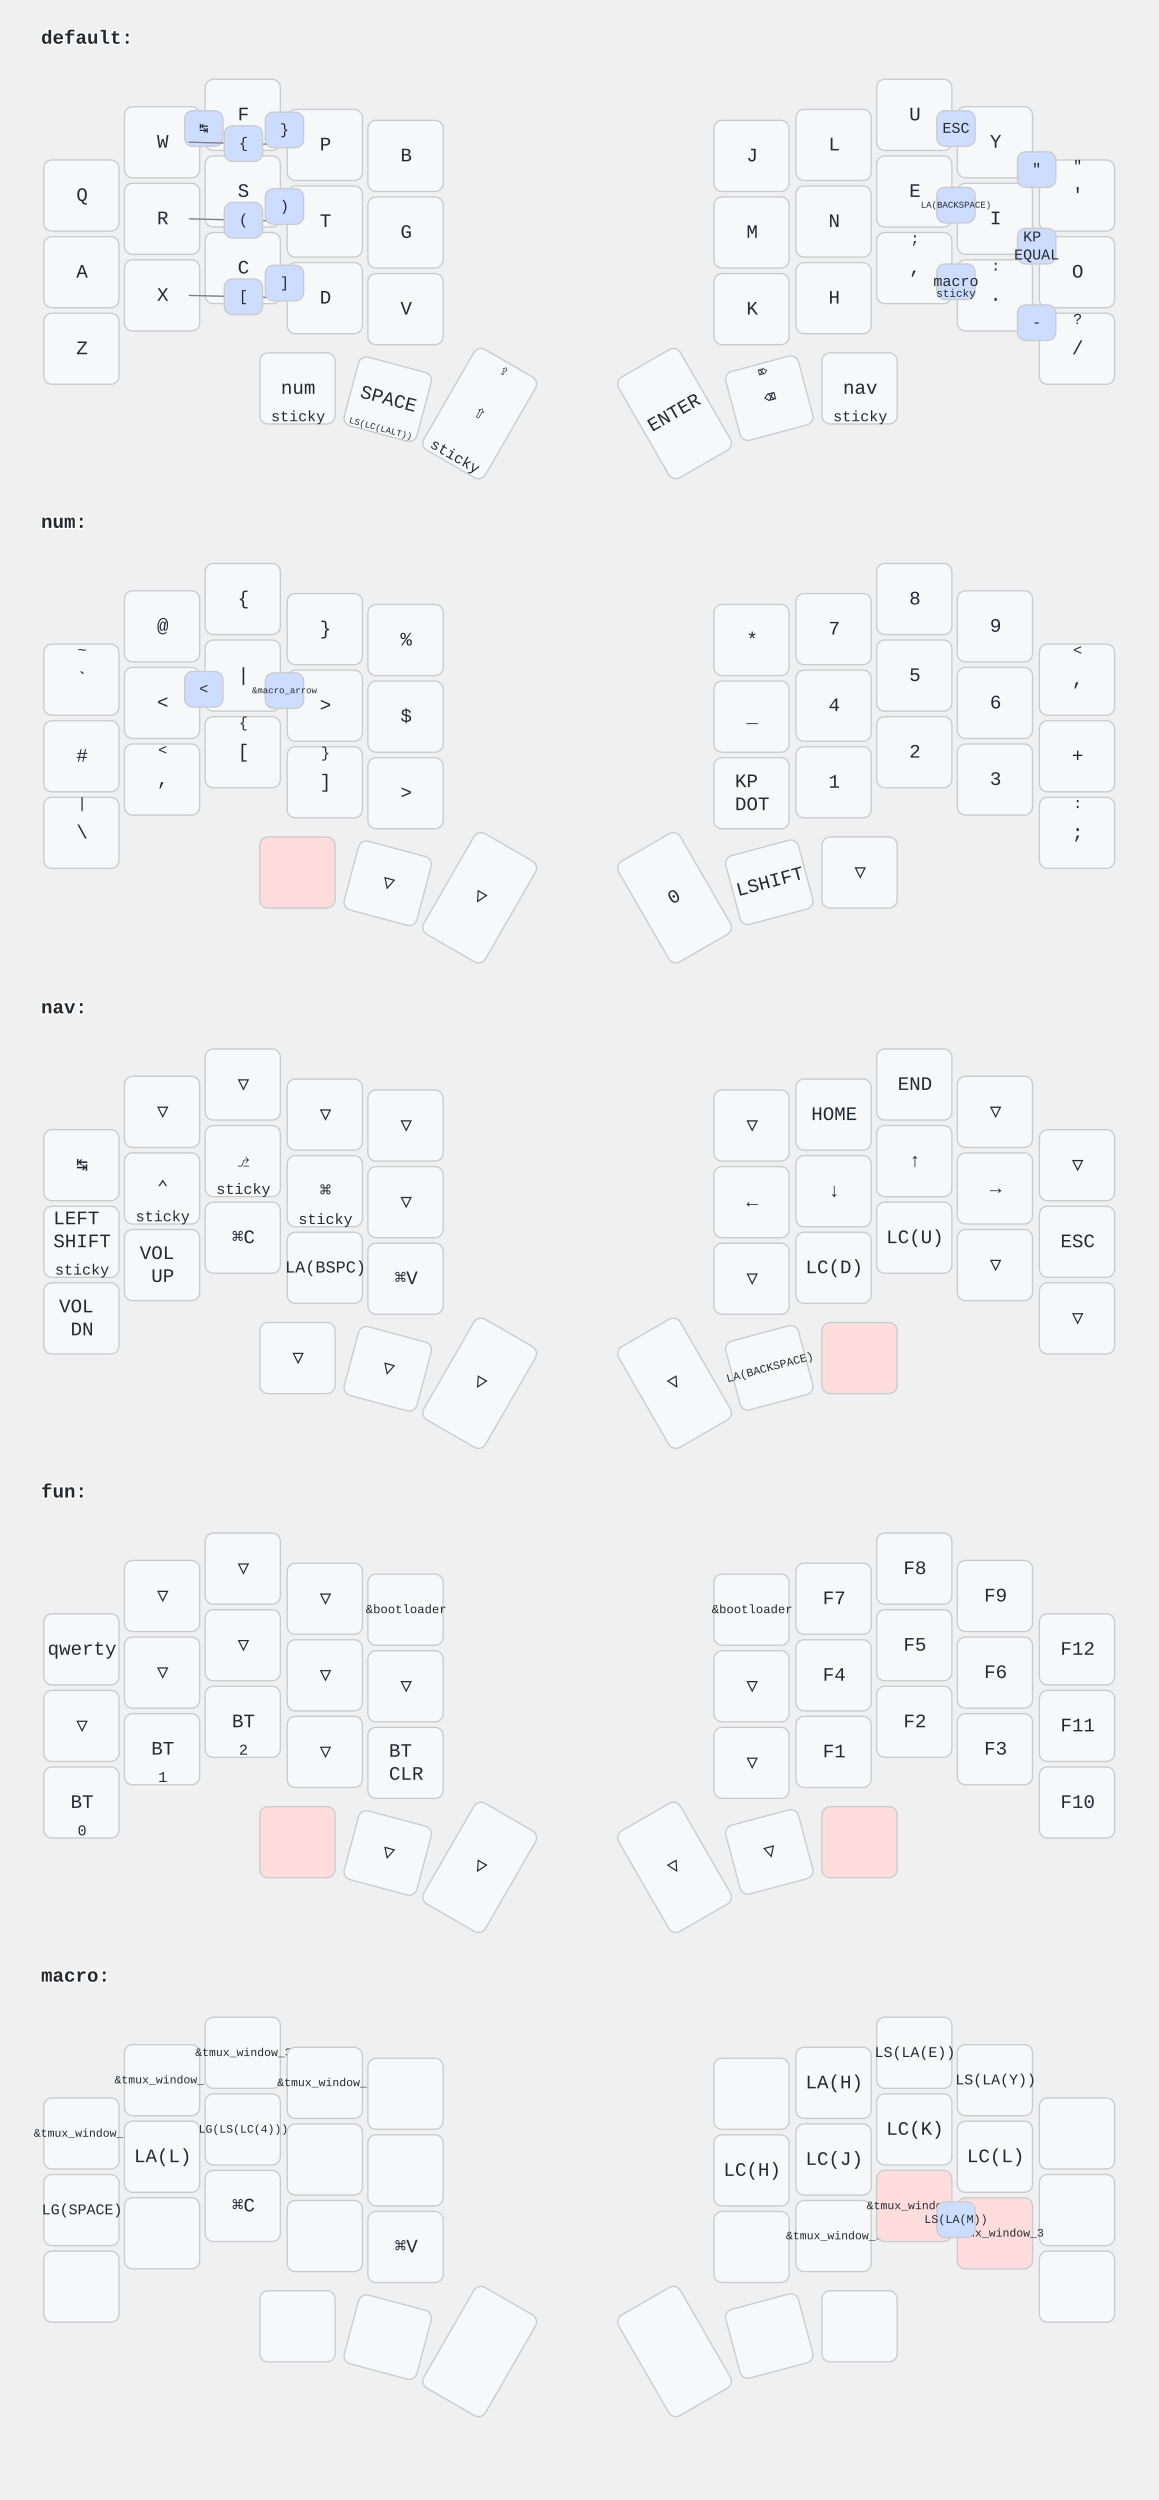
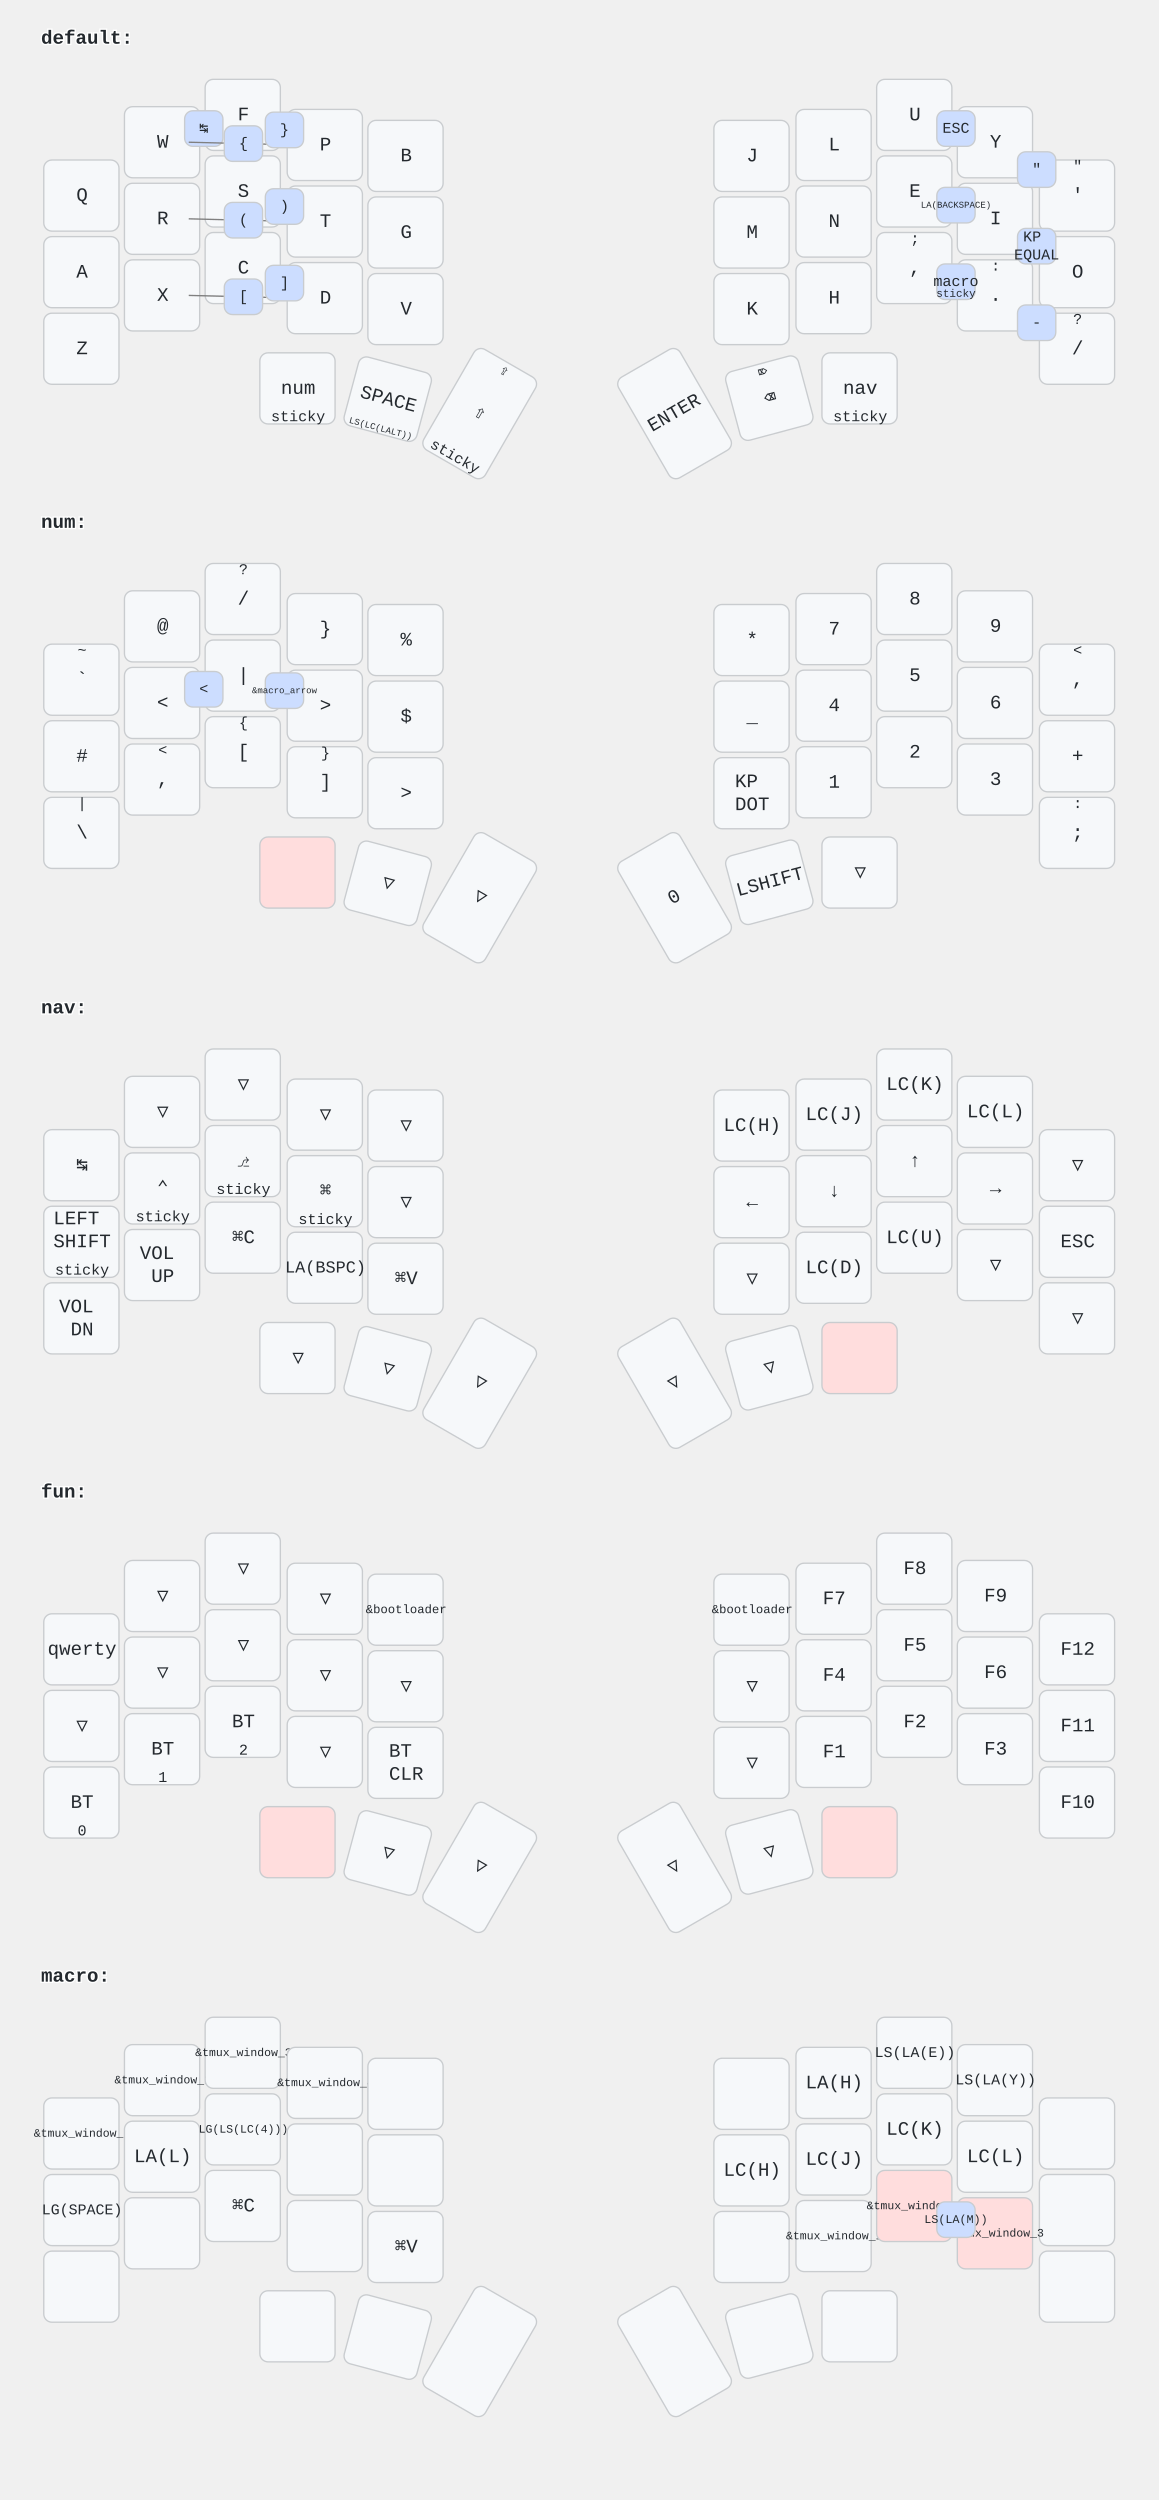
<svg xmlns="http://www.w3.org/2000/svg" width="847" height="1828" viewBox="0 0 847 1828" class="keymap">
  <style>/* font and background color specifications */
svg {
    font-family: SFMono-Regular,Consolas,Liberation Mono,Menlo,monospace;
    font-size: 14px;
    font-kerning: normal;
    text-rendering: optimizeLegibility;
    fill: #24292e;
}

/* default key styling */
rect {
    fill: #f6f8fa;
    stroke: #c9cccf;
    stroke-width: 1;
}

/* color accent for combo boxes */
rect.combo {
    fill: #cdf;
}

/* color accent for held keys */
rect.held, rect.combo.held {
    fill: #fdd;
}

/* color accent for ghost (optional) keys */
rect.ghost, rect.combo.ghost {
    fill: #ddd;
}

text {
    text-anchor: middle;
    dominant-baseline: middle;
}

/* styling for layer labels */
text.label {
    font-weight: bold;
    text-anchor: start;
    stroke: white;
    stroke-width: 2;
    paint-order: stroke;
}

/* styling for combo tap, and key hold/shifted label text */
text.combo, text.hold, text.shifted {
    font-size: 11px;
}

text.hold {
    text-anchor: middle;
    dominant-baseline: auto;
}

text.shifted {
    text-anchor: middle;
    dominant-baseline: hanging;
}

/* styling for hold/shifted label text in combo box */
text.combo.hold, text.combo.shifted {
    font-size: 8px;
}

/* styling for combo dendrons */
path {
    stroke-width: 1;
    stroke: gray;
    fill: none;
}
</style>
  <g transform="translate(30, 0)" class="layer-default">
    <text x="0" y="28" class="label">default:</text>
    <g transform="translate(0, 56)">
      <g transform="translate(30, 87)" class="key keypos-0">
        <rect rx="6" ry="6" x="-28" y="-26" width="55" height="52" class="key" />
        <text x="0" y="0" class="key tap">Q</text>
      </g>
      <g transform="translate(89, 48)" class="key keypos-1">
        <rect rx="6" ry="6" x="-28" y="-26" width="55" height="52" class="key" />
        <text x="0" y="0" class="key tap">W</text>
      </g>
      <g transform="translate(148, 28)" class="key keypos-2">
        <rect rx="6" ry="6" x="-28" y="-26" width="55" height="52" class="key" />
        <text x="0" y="0" class="key tap">F</text>
      </g>
      <g transform="translate(208, 50)" class="key keypos-3">
        <rect rx="6" ry="6" x="-28" y="-26" width="55" height="52" class="key" />
        <text x="0" y="0" class="key tap">P</text>
      </g>
      <g transform="translate(267, 58)" class="key keypos-4">
        <rect rx="6" ry="6" x="-28" y="-26" width="55" height="52" class="key" />
        <text x="0" y="0" class="key tap">B</text>
      </g>
      <g transform="translate(520, 58)" class="key keypos-5">
        <rect rx="6" ry="6" x="-28" y="-26" width="55" height="52" class="key" />
        <text x="0" y="0" class="key tap">J</text>
      </g>
      <g transform="translate(580, 50)" class="key keypos-6">
        <rect rx="6" ry="6" x="-28" y="-26" width="55" height="52" class="key" />
        <text x="0" y="0" class="key tap">L</text>
      </g>
      <g transform="translate(639, 28)" class="key keypos-7">
        <rect rx="6" ry="6" x="-28" y="-26" width="55" height="52" class="key" />
        <text x="0" y="0" class="key tap">U</text>
      </g>
      <g transform="translate(698, 48)" class="key keypos-8">
        <rect rx="6" ry="6" x="-28" y="-26" width="55" height="52" class="key" />
        <text x="0" y="0" class="key tap">Y</text>
      </g>
      <g transform="translate(758, 87)" class="key keypos-9">
        <rect rx="6" ry="6" x="-28" y="-26" width="55" height="52" class="key" />
        <text x="0" y="0" class="key tap">'</text>
        <text x="0" y="-24" class="key shifted">"</text>
      </g>
      <g transform="translate(30, 143)" class="key keypos-10">
        <rect rx="6" ry="6" x="-28" y="-26" width="55" height="52" class="key" />
        <text x="0" y="0" class="key tap">A</text>
      </g>
      <g transform="translate(89, 104)" class="key keypos-11">
        <rect rx="6" ry="6" x="-28" y="-26" width="55" height="52" class="key" />
        <text x="0" y="0" class="key tap">R</text>
      </g>
      <g transform="translate(148, 84)" class="key keypos-12">
        <rect rx="6" ry="6" x="-28" y="-26" width="55" height="52" class="key" />
        <text x="0" y="0" class="key tap">S</text>
      </g>
      <g transform="translate(208, 106)" class="key keypos-13">
        <rect rx="6" ry="6" x="-28" y="-26" width="55" height="52" class="key" />
        <text x="0" y="0" class="key tap">T</text>
      </g>
      <g transform="translate(267, 114)" class="key keypos-14">
        <rect rx="6" ry="6" x="-28" y="-26" width="55" height="52" class="key" />
        <text x="0" y="0" class="key tap">G</text>
      </g>
      <g transform="translate(520, 114)" class="key keypos-15">
        <rect rx="6" ry="6" x="-28" y="-26" width="55" height="52" class="key" />
        <text x="0" y="0" class="key tap">M</text>
      </g>
      <g transform="translate(580, 106)" class="key keypos-16">
        <rect rx="6" ry="6" x="-28" y="-26" width="55" height="52" class="key" />
        <text x="0" y="0" class="key tap">N</text>
      </g>
      <g transform="translate(639, 84)" class="key keypos-17">
        <rect rx="6" ry="6" x="-28" y="-26" width="55" height="52" class="key" />
        <text x="0" y="0" class="key tap">E</text>
      </g>
      <g transform="translate(698, 104)" class="key keypos-18">
        <rect rx="6" ry="6" x="-28" y="-26" width="55" height="52" class="key" />
        <text x="0" y="0" class="key tap">I</text>
      </g>
      <g transform="translate(758, 143)" class="key keypos-19">
        <rect rx="6" ry="6" x="-28" y="-26" width="55" height="52" class="key" />
        <text x="0" y="0" class="key tap">O</text>
      </g>
      <g transform="translate(30, 199)" class="key keypos-20">
        <rect rx="6" ry="6" x="-28" y="-26" width="55" height="52" class="key" />
        <text x="0" y="0" class="key tap">Z</text>
      </g>
      <g transform="translate(89, 160)" class="key keypos-21">
        <rect rx="6" ry="6" x="-28" y="-26" width="55" height="52" class="key" />
        <text x="0" y="0" class="key tap">X</text>
      </g>
      <g transform="translate(148, 140)" class="key keypos-22">
        <rect rx="6" ry="6" x="-28" y="-26" width="55" height="52" class="key" />
        <text x="0" y="0" class="key tap">C</text>
      </g>
      <g transform="translate(208, 162)" class="key keypos-23">
        <rect rx="6" ry="6" x="-28" y="-26" width="55" height="52" class="key" />
        <text x="0" y="0" class="key tap">D</text>
      </g>
      <g transform="translate(267, 170)" class="key keypos-24">
        <rect rx="6" ry="6" x="-28" y="-26" width="55" height="52" class="key" />
        <text x="0" y="0" class="key tap">V</text>
      </g>
      <g transform="translate(520, 170)" class="key keypos-25">
        <rect rx="6" ry="6" x="-28" y="-26" width="55" height="52" class="key" />
        <text x="0" y="0" class="key tap">K</text>
      </g>
      <g transform="translate(580, 162)" class="key keypos-26">
        <rect rx="6" ry="6" x="-28" y="-26" width="55" height="52" class="key" />
        <text x="0" y="0" class="key tap">H</text>
      </g>
      <g transform="translate(639, 140)" class="key keypos-27">
        <rect rx="6" ry="6" x="-28" y="-26" width="55" height="52" class="key" />
        <text x="0" y="0" class="key tap">,</text>
        <text x="0" y="-24" class="key shifted">;</text>
      </g>
      <g transform="translate(698, 160)" class="key keypos-28">
        <rect rx="6" ry="6" x="-28" y="-26" width="55" height="52" class="key" />
        <text x="0" y="0" class="key tap">.</text>
        <text x="0" y="-24" class="key shifted">:</text>
      </g>
      <g transform="translate(758, 199)" class="key keypos-29">
        <rect rx="6" ry="6" x="-28" y="-26" width="55" height="52" class="key" />
        <text x="0" y="0" class="key tap">/</text>
        <text x="0" y="-24" class="key shifted">?</text>
      </g>
      <g transform="translate(188, 228)" class="key keypos-30">
        <rect rx="6" ry="6" x="-28" y="-26" width="55" height="52" class="key" />
        <text x="0" y="0" class="key tap">num</text>
        <text x="0" y="24" class="key hold">sticky</text>
      </g>
      <g transform="translate(254, 236) rotate(15.0)" class="key keypos-31">
        <rect rx="6" ry="6" x="-28" y="-26" width="55" height="52" class="key" />
        <text x="0" y="0" class="key tap">SPACE</text>
        <text x="0" y="24" class="key hold">
          <tspan style="font-size: 60%">LS(LC(LALT))</tspan>
        </text>
      </g>
      <g transform="translate(321, 246) rotate(30.0)" class="key keypos-32">
        <rect rx="6" ry="6" x="-26" y="-42" width="52" height="85" class="key" />
        <text x="0" y="0" class="key tap">⇧</text>
        <text x="0" y="40" class="key hold">sticky</text>
        <text x="0" y="-40" class="key shifted">⇪</text>
      </g>
      <g transform="translate(463, 246) rotate(-30.0)" class="key keypos-33">
        <rect rx="6" ry="6" x="-26" y="-42" width="52" height="85" class="key" />
        <text x="0" y="0" class="key tap">ENTER</text>
      </g>
      <g transform="translate(533, 235) rotate(-15.0)" class="key keypos-34">
        <rect rx="6" ry="6" x="-28" y="-26" width="55" height="52" class="key" />
        <text x="0" y="0" class="key tap">⌫</text>
        <text x="0" y="-24" class="key shifted">⌦</text>
      </g>
      <g transform="translate(599, 228)" class="key keypos-35">
        <rect rx="6" ry="6" x="-28" y="-26" width="55" height="52" class="key" />
        <text x="0" y="0" class="key tap">nav</text>
        <text x="0" y="24" class="key hold">sticky</text>
      </g>
      <g class="combo combopos-0">
        <rect rx="6" ry="6" x="105" y="25" width="28" height="26" class="combo" />
        <text x="119" y="38" class="combo tap">↹</text>
      </g>
      <g class="combo combopos-1">
        <rect rx="6" ry="6" x="655" y="25" width="28" height="26" class="combo" />
        <text x="669" y="38" class="combo tap">ESC</text>
      </g>
      <g class="combo combopos-2">
        <rect rx="6" ry="6" x="655" y="137" width="28" height="26" class="combo" />
        <text x="669" y="150" class="combo tap">macro</text>
        <text x="669" y="161" class="combo hold">sticky</text>
      </g>
      <g class="combo combopos-3">
        <path d="M148,105 l-40,-1" class="combo" />
        <path d="M148,105 l40,1" class="combo" />
        <rect rx="6" ry="6" x="134" y="92" width="28" height="26" class="combo" />
        <text x="148" y="105" class="combo tap">(</text>
      </g>
      <g class="combo combopos-4">
        <path d="M148,49 l-40,-1" class="combo" />
        <path d="M148,49 l40,1" class="combo" />
        <rect rx="6" ry="6" x="134" y="36" width="28" height="26" class="combo" />
        <text x="148" y="49" class="combo tap">{</text>
      </g>
      <g class="combo combopos-5">
        <path d="M148,161 l-40,-1" class="combo" />
        <path d="M148,161 l40,1" class="combo" />
        <rect rx="6" ry="6" x="134" y="148" width="28" height="26" class="combo" />
        <text x="148" y="161" class="combo tap">[</text>
      </g>
      <g class="combo combopos-6">
        <rect rx="6" ry="6" x="714" y="111" width="28" height="26" class="combo" />
        <text x="728" y="124" class="combo tap">
          <tspan x="728" dy="-0.6em">KP</tspan>
          <tspan x="728" dy="1.2em">EQUAL</tspan>
        </text>
      </g>
      <g class="combo combopos-7">
        <rect rx="6" ry="6" x="655" y="81" width="28" height="26" class="combo" />
        <text x="669" y="94" class="combo tap">
          <tspan style="font-size: 60%">LA(BACKSPACE)</tspan>
        </text>
      </g>
      <g class="combo combopos-8">
        <rect rx="6" ry="6" x="714" y="55" width="28" height="26" class="combo" />
        <text x="728" y="68" class="combo tap">"</text>
      </g>
      <g class="combo combopos-9">
        <rect rx="6" ry="6" x="164" y="82" width="28" height="26" class="combo" />
        <text x="178" y="95" class="combo tap">)</text>
      </g>
      <g class="combo combopos-10">
        <rect rx="6" ry="6" x="164" y="26" width="28" height="26" class="combo" />
        <text x="178" y="39" class="combo tap">}</text>
      </g>
      <g class="combo combopos-11">
        <rect rx="6" ry="6" x="164" y="138" width="28" height="26" class="combo" />
        <text x="178" y="151" class="combo tap">]</text>
      </g>
      <g class="combo combopos-12">
        <rect rx="6" ry="6" x="714" y="167" width="28" height="26" class="combo" />
        <text x="728" y="180" class="combo tap">-</text>
      </g>
    </g>
  </g>
  <g transform="translate(30, 354)" class="layer-num">
    <text x="0" y="28" class="label">num:</text>
    <g transform="translate(0, 56)">
      <g transform="translate(30, 87)" class="key keypos-0">
        <rect rx="6" ry="6" x="-28" y="-26" width="55" height="52" class="key" />
        <text x="0" y="0" class="key tap">`</text>
        <text x="0" y="-24" class="key shifted">~</text>
      </g>
      <g transform="translate(89, 48)" class="key keypos-1">
        <rect rx="6" ry="6" x="-28" y="-26" width="55" height="52" class="key" />
        <text x="0" y="0" class="key tap">@</text>
      </g>
      <g transform="translate(148, 28)" class="key keypos-2">
        <rect rx="6" ry="6" x="-28" y="-26" width="55" height="52" class="key" />
-         <text x="0" y="0" class="key tap">{</text>
+         <text x="0" y="0" class="key tap">/</text>
+         <text x="0" y="-24" class="key shifted">?</text>
      </g>
      <g transform="translate(208, 50)" class="key keypos-3">
        <rect rx="6" ry="6" x="-28" y="-26" width="55" height="52" class="key" />
        <text x="0" y="0" class="key tap">}</text>
      </g>
      <g transform="translate(267, 58)" class="key keypos-4">
        <rect rx="6" ry="6" x="-28" y="-26" width="55" height="52" class="key" />
        <text x="0" y="0" class="key tap">%</text>
      </g>
      <g transform="translate(520, 58)" class="key keypos-5">
        <rect rx="6" ry="6" x="-28" y="-26" width="55" height="52" class="key" />
        <text x="0" y="0" class="key tap">*</text>
      </g>
      <g transform="translate(580, 50)" class="key keypos-6">
        <rect rx="6" ry="6" x="-28" y="-26" width="55" height="52" class="key" />
        <text x="0" y="0" class="key tap">7</text>
      </g>
      <g transform="translate(639, 28)" class="key keypos-7">
        <rect rx="6" ry="6" x="-28" y="-26" width="55" height="52" class="key" />
        <text x="0" y="0" class="key tap">8</text>
      </g>
      <g transform="translate(698, 48)" class="key keypos-8">
        <rect rx="6" ry="6" x="-28" y="-26" width="55" height="52" class="key" />
        <text x="0" y="0" class="key tap">9</text>
      </g>
      <g transform="translate(758, 87)" class="key keypos-9">
        <rect rx="6" ry="6" x="-28" y="-26" width="55" height="52" class="key" />
        <text x="0" y="0" class="key tap">,</text>
        <text x="0" y="-24" class="key shifted">&lt;</text>
      </g>
      <g transform="translate(30, 143)" class="key keypos-10">
        <rect rx="6" ry="6" x="-28" y="-26" width="55" height="52" class="key" />
        <text x="0" y="0" class="key tap">#</text>
      </g>
      <g transform="translate(89, 104)" class="key keypos-11">
        <rect rx="6" ry="6" x="-28" y="-26" width="55" height="52" class="key" />
        <text x="0" y="0" class="key tap">&lt;</text>
      </g>
      <g transform="translate(148, 84)" class="key keypos-12">
        <rect rx="6" ry="6" x="-28" y="-26" width="55" height="52" class="key" />
        <text x="0" y="0" class="key tap">|</text>
      </g>
      <g transform="translate(208, 106)" class="key keypos-13">
        <rect rx="6" ry="6" x="-28" y="-26" width="55" height="52" class="key" />
        <text x="0" y="0" class="key tap">&gt;</text>
      </g>
      <g transform="translate(267, 114)" class="key keypos-14">
        <rect rx="6" ry="6" x="-28" y="-26" width="55" height="52" class="key" />
        <text x="0" y="0" class="key tap">$</text>
      </g>
      <g transform="translate(520, 114)" class="key keypos-15">
        <rect rx="6" ry="6" x="-28" y="-26" width="55" height="52" class="key" />
        <text x="0" y="0" class="key tap">_</text>
      </g>
      <g transform="translate(580, 106)" class="key keypos-16">
        <rect rx="6" ry="6" x="-28" y="-26" width="55" height="52" class="key" />
        <text x="0" y="0" class="key tap">4</text>
      </g>
      <g transform="translate(639, 84)" class="key keypos-17">
        <rect rx="6" ry="6" x="-28" y="-26" width="55" height="52" class="key" />
        <text x="0" y="0" class="key tap">5</text>
      </g>
      <g transform="translate(698, 104)" class="key keypos-18">
        <rect rx="6" ry="6" x="-28" y="-26" width="55" height="52" class="key" />
        <text x="0" y="0" class="key tap">6</text>
      </g>
      <g transform="translate(758, 143)" class="key keypos-19">
        <rect rx="6" ry="6" x="-28" y="-26" width="55" height="52" class="key" />
        <text x="0" y="0" class="key tap">+</text>
      </g>
      <g transform="translate(30, 199)" class="key keypos-20">
        <rect rx="6" ry="6" x="-28" y="-26" width="55" height="52" class="key" />
        <text x="0" y="0" class="key tap">\</text>
        <text x="0" y="-24" class="key shifted">|</text>
      </g>
      <g transform="translate(89, 160)" class="key keypos-21">
        <rect rx="6" ry="6" x="-28" y="-26" width="55" height="52" class="key" />
        <text x="0" y="0" class="key tap">,</text>
        <text x="0" y="-24" class="key shifted">&lt;</text>
      </g>
      <g transform="translate(148, 140)" class="key keypos-22">
        <rect rx="6" ry="6" x="-28" y="-26" width="55" height="52" class="key" />
        <text x="0" y="0" class="key tap">[</text>
        <text x="0" y="-24" class="key shifted">{</text>
      </g>
      <g transform="translate(208, 162)" class="key keypos-23">
        <rect rx="6" ry="6" x="-28" y="-26" width="55" height="52" class="key" />
        <text x="0" y="0" class="key tap">]</text>
        <text x="0" y="-24" class="key shifted">}</text>
      </g>
      <g transform="translate(267, 170)" class="key keypos-24">
        <rect rx="6" ry="6" x="-28" y="-26" width="55" height="52" class="key" />
        <text x="0" y="0" class="key tap">&gt;</text>
      </g>
      <g transform="translate(520, 170)" class="key keypos-25">
        <rect rx="6" ry="6" x="-28" y="-26" width="55" height="52" class="key" />
        <text x="0" y="0" class="key tap">
          <tspan x="0" dy="-0.6em">KP</tspan>
          <tspan x="0" dy="1.2em">DOT</tspan>
        </text>
      </g>
      <g transform="translate(580, 162)" class="key keypos-26">
        <rect rx="6" ry="6" x="-28" y="-26" width="55" height="52" class="key" />
        <text x="0" y="0" class="key tap">1</text>
      </g>
      <g transform="translate(639, 140)" class="key keypos-27">
        <rect rx="6" ry="6" x="-28" y="-26" width="55" height="52" class="key" />
        <text x="0" y="0" class="key tap">2</text>
      </g>
      <g transform="translate(698, 160)" class="key keypos-28">
        <rect rx="6" ry="6" x="-28" y="-26" width="55" height="52" class="key" />
        <text x="0" y="0" class="key tap">3</text>
      </g>
      <g transform="translate(758, 199)" class="key keypos-29">
        <rect rx="6" ry="6" x="-28" y="-26" width="55" height="52" class="key" />
        <text x="0" y="0" class="key tap">;</text>
        <text x="0" y="-24" class="key shifted">:</text>
      </g>
      <g transform="translate(188, 228)" class="key held keypos-30">
        <rect rx="6" ry="6" x="-28" y="-26" width="55" height="52" class="key held" />
      </g>
      <g transform="translate(254, 236) rotate(15.0)" class="key trans keypos-31">
        <rect rx="6" ry="6" x="-28" y="-26" width="55" height="52" class="key trans" />
        <text x="0" y="0" class="key trans tap">▽</text>
      </g>
      <g transform="translate(321, 246) rotate(30.0)" class="key trans keypos-32">
        <rect rx="6" ry="6" x="-26" y="-42" width="52" height="85" class="key trans" />
        <text x="0" y="0" class="key trans tap">▽</text>
      </g>
      <g transform="translate(463, 246) rotate(-30.0)" class="key keypos-33">
        <rect rx="6" ry="6" x="-26" y="-42" width="52" height="85" class="key" />
        <text x="0" y="0" class="key tap">0</text>
      </g>
      <g transform="translate(533, 235) rotate(-15.0)" class="key keypos-34">
        <rect rx="6" ry="6" x="-28" y="-26" width="55" height="52" class="key" />
        <text x="0" y="0" class="key tap">LSHIFT</text>
      </g>
      <g transform="translate(599, 228)" class="key trans keypos-35">
        <rect rx="6" ry="6" x="-28" y="-26" width="55" height="52" class="key trans" />
        <text x="0" y="0" class="key trans tap">▽</text>
      </g>
      <g class="combo combopos-0">
        <rect rx="6" ry="6" x="105" y="81" width="28" height="26" class="combo" />
        <text x="119" y="94" class="combo tap">&lt;</text>
      </g>
      <g class="combo combopos-1">
        <rect rx="6" ry="6" x="164" y="82" width="28" height="26" class="combo" />
        <text x="178" y="95" class="combo tap">
          <tspan style="font-size: 60%">&amp;macro_arrow</tspan>
        </text>
      </g>
    </g>
  </g>
  <g transform="translate(30, 709)" class="layer-nav">
    <text x="0" y="28" class="label">nav:</text>
    <g transform="translate(0, 56)">
      <g transform="translate(30, 87)" class="key keypos-0">
        <rect rx="6" ry="6" x="-28" y="-26" width="55" height="52" class="key" />
        <text x="0" y="0" class="key tap">↹</text>
      </g>
      <g transform="translate(89, 48)" class="key trans keypos-1">
        <rect rx="6" ry="6" x="-28" y="-26" width="55" height="52" class="key trans" />
        <text x="0" y="0" class="key trans tap">▽</text>
      </g>
      <g transform="translate(148, 28)" class="key trans keypos-2">
        <rect rx="6" ry="6" x="-28" y="-26" width="55" height="52" class="key trans" />
        <text x="0" y="0" class="key trans tap">▽</text>
      </g>
      <g transform="translate(208, 50)" class="key trans keypos-3">
        <rect rx="6" ry="6" x="-28" y="-26" width="55" height="52" class="key trans" />
        <text x="0" y="0" class="key trans tap">▽</text>
      </g>
      <g transform="translate(267, 58)" class="key trans keypos-4">
        <rect rx="6" ry="6" x="-28" y="-26" width="55" height="52" class="key trans" />
        <text x="0" y="0" class="key trans tap">▽</text>
      </g>
-       <g transform="translate(520, 58)" class="key trans keypos-5">
-         <rect rx="6" ry="6" x="-28" y="-26" width="55" height="52" class="key trans" />
-         <text x="0" y="0" class="key trans tap">▽</text>
+       <g transform="translate(520, 58)" class="key keypos-5">
+         <rect rx="6" ry="6" x="-28" y="-26" width="55" height="52" class="key" />
+         <text x="0" y="0" class="key tap">LC(H)</text>
      </g>
      <g transform="translate(580, 50)" class="key keypos-6">
        <rect rx="6" ry="6" x="-28" y="-26" width="55" height="52" class="key" />
-         <text x="0" y="0" class="key tap">HOME</text>
+         <text x="0" y="0" class="key tap">LC(J)</text>
      </g>
      <g transform="translate(639, 28)" class="key keypos-7">
        <rect rx="6" ry="6" x="-28" y="-26" width="55" height="52" class="key" />
-         <text x="0" y="0" class="key tap">END</text>
-       </g>
-       <g transform="translate(698, 48)" class="key trans keypos-8">
-         <rect rx="6" ry="6" x="-28" y="-26" width="55" height="52" class="key trans" />
-         <text x="0" y="0" class="key trans tap">▽</text>
+         <text x="0" y="0" class="key tap">LC(K)</text>
+       </g>
+       <g transform="translate(698, 48)" class="key keypos-8">
+         <rect rx="6" ry="6" x="-28" y="-26" width="55" height="52" class="key" />
+         <text x="0" y="0" class="key tap">LC(L)</text>
      </g>
      <g transform="translate(758, 87)" class="key trans keypos-9">
        <rect rx="6" ry="6" x="-28" y="-26" width="55" height="52" class="key trans" />
        <text x="0" y="0" class="key trans tap">▽</text>
      </g>
      <g transform="translate(30, 143)" class="key keypos-10">
        <rect rx="6" ry="6" x="-28" y="-26" width="55" height="52" class="key" />
        <text x="0" y="0" class="key tap">
          <tspan x="0" dy="-1.2em">LEFT</tspan>
          <tspan x="0" dy="1.2em">SHIFT</tspan>
        </text>
        <text x="0" y="24" class="key hold">sticky</text>
      </g>
      <g transform="translate(89, 104)" class="key keypos-11">
        <rect rx="6" ry="6" x="-28" y="-26" width="55" height="52" class="key" />
        <text x="0" y="0" class="key tap">⌃</text>
        <text x="0" y="24" class="key hold">sticky</text>
      </g>
      <g transform="translate(148, 84)" class="key keypos-12">
        <rect rx="6" ry="6" x="-28" y="-26" width="55" height="52" class="key" />
        <text x="0" y="0" class="key tap">⎇</text>
        <text x="0" y="24" class="key hold">sticky</text>
      </g>
      <g transform="translate(208, 106)" class="key keypos-13">
        <rect rx="6" ry="6" x="-28" y="-26" width="55" height="52" class="key" />
        <text x="0" y="0" class="key tap">⌘</text>
        <text x="0" y="24" class="key hold">sticky</text>
      </g>
      <g transform="translate(267, 114)" class="key trans keypos-14">
        <rect rx="6" ry="6" x="-28" y="-26" width="55" height="52" class="key trans" />
        <text x="0" y="0" class="key trans tap">▽</text>
      </g>
      <g transform="translate(520, 114)" class="key keypos-15">
        <rect rx="6" ry="6" x="-28" y="-26" width="55" height="52" class="key" />
        <text x="0" y="0" class="key tap">←</text>
      </g>
      <g transform="translate(580, 106)" class="key keypos-16">
        <rect rx="6" ry="6" x="-28" y="-26" width="55" height="52" class="key" />
        <text x="0" y="0" class="key tap">↓</text>
      </g>
      <g transform="translate(639, 84)" class="key keypos-17">
        <rect rx="6" ry="6" x="-28" y="-26" width="55" height="52" class="key" />
        <text x="0" y="0" class="key tap">↑</text>
      </g>
      <g transform="translate(698, 104)" class="key keypos-18">
        <rect rx="6" ry="6" x="-28" y="-26" width="55" height="52" class="key" />
        <text x="0" y="0" class="key tap">→</text>
      </g>
      <g transform="translate(758, 143)" class="key keypos-19">
        <rect rx="6" ry="6" x="-28" y="-26" width="55" height="52" class="key" />
        <text x="0" y="0" class="key tap">ESC</text>
      </g>
      <g transform="translate(30, 199)" class="key keypos-20">
        <rect rx="6" ry="6" x="-28" y="-26" width="55" height="52" class="key" />
        <text x="0" y="0" class="key tap">
          <tspan x="0" dy="-0.6em">VOL</tspan>
          <tspan x="0" dy="1.2em">DN</tspan>
        </text>
      </g>
      <g transform="translate(89, 160)" class="key keypos-21">
        <rect rx="6" ry="6" x="-28" y="-26" width="55" height="52" class="key" />
        <text x="0" y="0" class="key tap">
          <tspan x="0" dy="-0.6em">VOL</tspan>
          <tspan x="0" dy="1.2em">UP</tspan>
        </text>
      </g>
      <g transform="translate(148, 140)" class="key keypos-22">
        <rect rx="6" ry="6" x="-28" y="-26" width="55" height="52" class="key" />
        <text x="0" y="0" class="key tap">⌘C</text>
      </g>
      <g transform="translate(208, 162)" class="key keypos-23">
        <rect rx="6" ry="6" x="-28" y="-26" width="55" height="52" class="key" />
        <text x="0" y="0" class="key tap">
          <tspan style="font-size: 88%">LA(BSPC)</tspan>
        </text>
      </g>
      <g transform="translate(267, 170)" class="key keypos-24">
        <rect rx="6" ry="6" x="-28" y="-26" width="55" height="52" class="key" />
        <text x="0" y="0" class="key tap">⌘V</text>
      </g>
      <g transform="translate(520, 170)" class="key trans keypos-25">
        <rect rx="6" ry="6" x="-28" y="-26" width="55" height="52" class="key trans" />
        <text x="0" y="0" class="key trans tap">▽</text>
      </g>
      <g transform="translate(580, 162)" class="key keypos-26">
        <rect rx="6" ry="6" x="-28" y="-26" width="55" height="52" class="key" />
        <text x="0" y="0" class="key tap">LC(D)</text>
      </g>
      <g transform="translate(639, 140)" class="key keypos-27">
        <rect rx="6" ry="6" x="-28" y="-26" width="55" height="52" class="key" />
        <text x="0" y="0" class="key tap">LC(U)</text>
      </g>
      <g transform="translate(698, 160)" class="key trans keypos-28">
        <rect rx="6" ry="6" x="-28" y="-26" width="55" height="52" class="key trans" />
        <text x="0" y="0" class="key trans tap">▽</text>
      </g>
      <g transform="translate(758, 199)" class="key trans keypos-29">
        <rect rx="6" ry="6" x="-28" y="-26" width="55" height="52" class="key trans" />
        <text x="0" y="0" class="key trans tap">▽</text>
      </g>
      <g transform="translate(188, 228)" class="key trans keypos-30">
        <rect rx="6" ry="6" x="-28" y="-26" width="55" height="52" class="key trans" />
        <text x="0" y="0" class="key trans tap">▽</text>
      </g>
      <g transform="translate(254, 236) rotate(15.0)" class="key trans keypos-31">
        <rect rx="6" ry="6" x="-28" y="-26" width="55" height="52" class="key trans" />
        <text x="0" y="0" class="key trans tap">▽</text>
      </g>
      <g transform="translate(321, 246) rotate(30.0)" class="key trans keypos-32">
        <rect rx="6" ry="6" x="-26" y="-42" width="52" height="85" class="key trans" />
        <text x="0" y="0" class="key trans tap">▽</text>
      </g>
      <g transform="translate(463, 246) rotate(-30.0)" class="key trans keypos-33">
        <rect rx="6" ry="6" x="-26" y="-42" width="52" height="85" class="key trans" />
        <text x="0" y="0" class="key trans tap">▽</text>
      </g>
-       <g transform="translate(533, 235) rotate(-15.0)" class="key keypos-34">
-         <rect rx="6" ry="6" x="-28" y="-26" width="55" height="52" class="key" />
-         <text x="0" y="0" class="key tap">
-           <tspan style="font-size: 60%">LA(BACKSPACE)</tspan>
-         </text>
+       <g transform="translate(533, 235) rotate(-15.0)" class="key trans keypos-34">
+         <rect rx="6" ry="6" x="-28" y="-26" width="55" height="52" class="key trans" />
+         <text x="0" y="0" class="key trans tap">▽</text>
      </g>
      <g transform="translate(599, 228)" class="key held keypos-35">
        <rect rx="6" ry="6" x="-28" y="-26" width="55" height="52" class="key held" />
      </g>
    </g>
  </g>
  <g transform="translate(30, 1063)" class="layer-fun">
    <text x="0" y="28" class="label">fun:</text>
    <g transform="translate(0, 56)">
      <g transform="translate(30, 87)" class="key keypos-0">
        <rect rx="6" ry="6" x="-28" y="-26" width="55" height="52" class="key" />
        <text x="0" y="0" class="key tap">qwerty</text>
      </g>
      <g transform="translate(89, 48)" class="key trans keypos-1">
        <rect rx="6" ry="6" x="-28" y="-26" width="55" height="52" class="key trans" />
        <text x="0" y="0" class="key trans tap">▽</text>
      </g>
      <g transform="translate(148, 28)" class="key trans keypos-2">
        <rect rx="6" ry="6" x="-28" y="-26" width="55" height="52" class="key trans" />
        <text x="0" y="0" class="key trans tap">▽</text>
      </g>
      <g transform="translate(208, 50)" class="key trans keypos-3">
        <rect rx="6" ry="6" x="-28" y="-26" width="55" height="52" class="key trans" />
        <text x="0" y="0" class="key trans tap">▽</text>
      </g>
      <g transform="translate(267, 58)" class="key keypos-4">
        <rect rx="6" ry="6" x="-28" y="-26" width="55" height="52" class="key" />
        <text x="0" y="0" class="key tap">
          <tspan style="font-size: 64%">&amp;bootloader</tspan>
        </text>
      </g>
      <g transform="translate(520, 58)" class="key keypos-5">
        <rect rx="6" ry="6" x="-28" y="-26" width="55" height="52" class="key" />
        <text x="0" y="0" class="key tap">
          <tspan style="font-size: 64%">&amp;bootloader</tspan>
        </text>
      </g>
      <g transform="translate(580, 50)" class="key keypos-6">
        <rect rx="6" ry="6" x="-28" y="-26" width="55" height="52" class="key" />
        <text x="0" y="0" class="key tap">F7</text>
      </g>
      <g transform="translate(639, 28)" class="key keypos-7">
        <rect rx="6" ry="6" x="-28" y="-26" width="55" height="52" class="key" />
        <text x="0" y="0" class="key tap">F8</text>
      </g>
      <g transform="translate(698, 48)" class="key keypos-8">
        <rect rx="6" ry="6" x="-28" y="-26" width="55" height="52" class="key" />
        <text x="0" y="0" class="key tap">F9</text>
      </g>
      <g transform="translate(758, 87)" class="key keypos-9">
        <rect rx="6" ry="6" x="-28" y="-26" width="55" height="52" class="key" />
        <text x="0" y="0" class="key tap">F12</text>
      </g>
      <g transform="translate(30, 143)" class="key trans keypos-10">
        <rect rx="6" ry="6" x="-28" y="-26" width="55" height="52" class="key trans" />
        <text x="0" y="0" class="key trans tap">▽</text>
      </g>
      <g transform="translate(89, 104)" class="key trans keypos-11">
        <rect rx="6" ry="6" x="-28" y="-26" width="55" height="52" class="key trans" />
        <text x="0" y="0" class="key trans tap">▽</text>
      </g>
      <g transform="translate(148, 84)" class="key trans keypos-12">
        <rect rx="6" ry="6" x="-28" y="-26" width="55" height="52" class="key trans" />
        <text x="0" y="0" class="key trans tap">▽</text>
      </g>
      <g transform="translate(208, 106)" class="key trans keypos-13">
        <rect rx="6" ry="6" x="-28" y="-26" width="55" height="52" class="key trans" />
        <text x="0" y="0" class="key trans tap">▽</text>
      </g>
      <g transform="translate(267, 114)" class="key trans keypos-14">
        <rect rx="6" ry="6" x="-28" y="-26" width="55" height="52" class="key trans" />
        <text x="0" y="0" class="key trans tap">▽</text>
      </g>
      <g transform="translate(520, 114)" class="key trans keypos-15">
        <rect rx="6" ry="6" x="-28" y="-26" width="55" height="52" class="key trans" />
        <text x="0" y="0" class="key trans tap">▽</text>
      </g>
      <g transform="translate(580, 106)" class="key keypos-16">
        <rect rx="6" ry="6" x="-28" y="-26" width="55" height="52" class="key" />
        <text x="0" y="0" class="key tap">F4</text>
      </g>
      <g transform="translate(639, 84)" class="key keypos-17">
        <rect rx="6" ry="6" x="-28" y="-26" width="55" height="52" class="key" />
        <text x="0" y="0" class="key tap">F5</text>
      </g>
      <g transform="translate(698, 104)" class="key keypos-18">
        <rect rx="6" ry="6" x="-28" y="-26" width="55" height="52" class="key" />
        <text x="0" y="0" class="key tap">F6</text>
      </g>
      <g transform="translate(758, 143)" class="key keypos-19">
        <rect rx="6" ry="6" x="-28" y="-26" width="55" height="52" class="key" />
        <text x="0" y="0" class="key tap">F11</text>
      </g>
      <g transform="translate(30, 199)" class="key keypos-20">
        <rect rx="6" ry="6" x="-28" y="-26" width="55" height="52" class="key" />
        <text x="0" y="0" class="key tap">BT</text>
        <text x="0" y="24" class="key hold">0</text>
      </g>
      <g transform="translate(89, 160)" class="key keypos-21">
        <rect rx="6" ry="6" x="-28" y="-26" width="55" height="52" class="key" />
        <text x="0" y="0" class="key tap">BT</text>
        <text x="0" y="24" class="key hold">1</text>
      </g>
      <g transform="translate(148, 140)" class="key keypos-22">
        <rect rx="6" ry="6" x="-28" y="-26" width="55" height="52" class="key" />
        <text x="0" y="0" class="key tap">BT</text>
        <text x="0" y="24" class="key hold">2</text>
      </g>
      <g transform="translate(208, 162)" class="key trans keypos-23">
        <rect rx="6" ry="6" x="-28" y="-26" width="55" height="52" class="key trans" />
        <text x="0" y="0" class="key trans tap">▽</text>
      </g>
      <g transform="translate(267, 170)" class="key keypos-24">
        <rect rx="6" ry="6" x="-28" y="-26" width="55" height="52" class="key" />
        <text x="0" y="0" class="key tap">
          <tspan x="0" dy="-0.6em">BT</tspan>
          <tspan x="0" dy="1.2em">CLR</tspan>
        </text>
      </g>
      <g transform="translate(520, 170)" class="key trans keypos-25">
        <rect rx="6" ry="6" x="-28" y="-26" width="55" height="52" class="key trans" />
        <text x="0" y="0" class="key trans tap">▽</text>
      </g>
      <g transform="translate(580, 162)" class="key keypos-26">
        <rect rx="6" ry="6" x="-28" y="-26" width="55" height="52" class="key" />
        <text x="0" y="0" class="key tap">F1</text>
      </g>
      <g transform="translate(639, 140)" class="key keypos-27">
        <rect rx="6" ry="6" x="-28" y="-26" width="55" height="52" class="key" />
        <text x="0" y="0" class="key tap">F2</text>
      </g>
      <g transform="translate(698, 160)" class="key keypos-28">
        <rect rx="6" ry="6" x="-28" y="-26" width="55" height="52" class="key" />
        <text x="0" y="0" class="key tap">F3</text>
      </g>
      <g transform="translate(758, 199)" class="key keypos-29">
        <rect rx="6" ry="6" x="-28" y="-26" width="55" height="52" class="key" />
        <text x="0" y="0" class="key tap">F10</text>
      </g>
      <g transform="translate(188, 228)" class="key held keypos-30">
        <rect rx="6" ry="6" x="-28" y="-26" width="55" height="52" class="key held" />
      </g>
      <g transform="translate(254, 236) rotate(15.0)" class="key trans keypos-31">
        <rect rx="6" ry="6" x="-28" y="-26" width="55" height="52" class="key trans" />
        <text x="0" y="0" class="key trans tap">▽</text>
      </g>
      <g transform="translate(321, 246) rotate(30.0)" class="key trans keypos-32">
        <rect rx="6" ry="6" x="-26" y="-42" width="52" height="85" class="key trans" />
        <text x="0" y="0" class="key trans tap">▽</text>
      </g>
      <g transform="translate(463, 246) rotate(-30.0)" class="key trans keypos-33">
        <rect rx="6" ry="6" x="-26" y="-42" width="52" height="85" class="key trans" />
        <text x="0" y="0" class="key trans tap">▽</text>
      </g>
      <g transform="translate(533, 235) rotate(-15.0)" class="key trans keypos-34">
        <rect rx="6" ry="6" x="-28" y="-26" width="55" height="52" class="key trans" />
        <text x="0" y="0" class="key trans tap">▽</text>
      </g>
      <g transform="translate(599, 228)" class="key held keypos-35">
        <rect rx="6" ry="6" x="-28" y="-26" width="55" height="52" class="key held" />
      </g>
    </g>
  </g>
  <g transform="translate(30, 1417)" class="layer-macro">
    <text x="0" y="28" class="label">macro:</text>
    <g transform="translate(0, 56)">
      <g transform="translate(30, 87)" class="key keypos-0">
        <rect rx="6" ry="6" x="-28" y="-26" width="55" height="52" class="key" />
        <text x="0" y="0" class="key tap">
          <tspan style="font-size: 60%">&amp;tmux_window_1</tspan>
        </text>
      </g>
      <g transform="translate(89, 48)" class="key keypos-1">
        <rect rx="6" ry="6" x="-28" y="-26" width="55" height="52" class="key" />
        <text x="0" y="0" class="key tap">
          <tspan style="font-size: 60%">&amp;tmux_window_2</tspan>
        </text>
      </g>
      <g transform="translate(148, 28)" class="key keypos-2">
        <rect rx="6" ry="6" x="-28" y="-26" width="55" height="52" class="key" />
        <text x="0" y="0" class="key tap">
          <tspan style="font-size: 60%">&amp;tmux_window_3</tspan>
        </text>
      </g>
      <g transform="translate(208, 50)" class="key keypos-3">
        <rect rx="6" ry="6" x="-28" y="-26" width="55" height="52" class="key" />
        <text x="0" y="0" class="key tap">
          <tspan style="font-size: 60%">&amp;tmux_window_4</tspan>
        </text>
      </g>
      <g transform="translate(267, 58)" class="key keypos-4">
        <rect rx="6" ry="6" x="-28" y="-26" width="55" height="52" class="key" />
      </g>
      <g transform="translate(520, 58)" class="key keypos-5">
        <rect rx="6" ry="6" x="-28" y="-26" width="55" height="52" class="key" />
      </g>
      <g transform="translate(580, 50)" class="key keypos-6">
        <rect rx="6" ry="6" x="-28" y="-26" width="55" height="52" class="key" />
        <text x="0" y="0" class="key tap">LA(H)</text>
      </g>
      <g transform="translate(639, 28)" class="key keypos-7">
        <rect rx="6" ry="6" x="-28" y="-26" width="55" height="52" class="key" />
        <text x="0" y="0" class="key tap">
          <tspan style="font-size: 78%">LS(LA(E))</tspan>
        </text>
      </g>
      <g transform="translate(698, 48)" class="key keypos-8">
        <rect rx="6" ry="6" x="-28" y="-26" width="55" height="52" class="key" />
        <text x="0" y="0" class="key tap">
          <tspan style="font-size: 78%">LS(LA(Y))</tspan>
        </text>
      </g>
      <g transform="translate(758, 87)" class="key keypos-9">
        <rect rx="6" ry="6" x="-28" y="-26" width="55" height="52" class="key" />
      </g>
      <g transform="translate(30, 143)" class="key keypos-10">
        <rect rx="6" ry="6" x="-28" y="-26" width="55" height="52" class="key" />
        <text x="0" y="0" class="key tap">
          <tspan style="font-size: 78%">LG(SPACE)</tspan>
        </text>
      </g>
      <g transform="translate(89, 104)" class="key keypos-11">
        <rect rx="6" ry="6" x="-28" y="-26" width="55" height="52" class="key" />
        <text x="0" y="0" class="key tap">LA(L)</text>
      </g>
      <g transform="translate(148, 84)" class="key keypos-12">
        <rect rx="6" ry="6" x="-28" y="-26" width="55" height="52" class="key" />
        <text x="0" y="0" class="key tap">
          <tspan style="font-size: 60%">LG(LS(LC(4)))</tspan>
        </text>
      </g>
      <g transform="translate(208, 106)" class="key keypos-13">
        <rect rx="6" ry="6" x="-28" y="-26" width="55" height="52" class="key" />
      </g>
      <g transform="translate(267, 114)" class="key keypos-14">
        <rect rx="6" ry="6" x="-28" y="-26" width="55" height="52" class="key" />
      </g>
      <g transform="translate(520, 114)" class="key keypos-15">
        <rect rx="6" ry="6" x="-28" y="-26" width="55" height="52" class="key" />
        <text x="0" y="0" class="key tap">LC(H)</text>
      </g>
      <g transform="translate(580, 106)" class="key keypos-16">
        <rect rx="6" ry="6" x="-28" y="-26" width="55" height="52" class="key" />
        <text x="0" y="0" class="key tap">LC(J)</text>
      </g>
      <g transform="translate(639, 84)" class="key keypos-17">
        <rect rx="6" ry="6" x="-28" y="-26" width="55" height="52" class="key" />
        <text x="0" y="0" class="key tap">LC(K)</text>
      </g>
      <g transform="translate(698, 104)" class="key keypos-18">
        <rect rx="6" ry="6" x="-28" y="-26" width="55" height="52" class="key" />
        <text x="0" y="0" class="key tap">LC(L)</text>
      </g>
      <g transform="translate(758, 143)" class="key keypos-19">
        <rect rx="6" ry="6" x="-28" y="-26" width="55" height="52" class="key" />
      </g>
      <g transform="translate(30, 199)" class="key keypos-20">
        <rect rx="6" ry="6" x="-28" y="-26" width="55" height="52" class="key" />
      </g>
      <g transform="translate(89, 160)" class="key keypos-21">
        <rect rx="6" ry="6" x="-28" y="-26" width="55" height="52" class="key" />
      </g>
      <g transform="translate(148, 140)" class="key keypos-22">
        <rect rx="6" ry="6" x="-28" y="-26" width="55" height="52" class="key" />
        <text x="0" y="0" class="key tap">⌘C</text>
      </g>
      <g transform="translate(208, 162)" class="key keypos-23">
        <rect rx="6" ry="6" x="-28" y="-26" width="55" height="52" class="key" />
      </g>
      <g transform="translate(267, 170)" class="key keypos-24">
        <rect rx="6" ry="6" x="-28" y="-26" width="55" height="52" class="key" />
        <text x="0" y="0" class="key tap">⌘V</text>
      </g>
      <g transform="translate(520, 170)" class="key keypos-25">
        <rect rx="6" ry="6" x="-28" y="-26" width="55" height="52" class="key" />
      </g>
      <g transform="translate(580, 162)" class="key keypos-26">
        <rect rx="6" ry="6" x="-28" y="-26" width="55" height="52" class="key" />
        <text x="0" y="0" class="key tap">
          <tspan style="font-size: 60%">&amp;tmux_window_1</tspan>
        </text>
      </g>
      <g transform="translate(639, 140)" class="key held keypos-27">
        <rect rx="6" ry="6" x="-28" y="-26" width="55" height="52" class="key held" />
        <text x="0" y="0" class="key held tap">
          <tspan style="font-size: 60%">&amp;tmux_window_2</tspan>
        </text>
      </g>
      <g transform="translate(698, 160)" class="key held keypos-28">
        <rect rx="6" ry="6" x="-28" y="-26" width="55" height="52" class="key held" />
        <text x="0" y="0" class="key held tap">
          <tspan style="font-size: 60%">&amp;tmux_window_3</tspan>
        </text>
      </g>
      <g transform="translate(758, 199)" class="key keypos-29">
        <rect rx="6" ry="6" x="-28" y="-26" width="55" height="52" class="key" />
      </g>
      <g transform="translate(188, 228)" class="key keypos-30">
        <rect rx="6" ry="6" x="-28" y="-26" width="55" height="52" class="key" />
      </g>
      <g transform="translate(254, 236) rotate(15.0)" class="key keypos-31">
        <rect rx="6" ry="6" x="-28" y="-26" width="55" height="52" class="key" />
      </g>
      <g transform="translate(321, 246) rotate(30.0)" class="key keypos-32">
        <rect rx="6" ry="6" x="-26" y="-42" width="52" height="85" class="key" />
      </g>
      <g transform="translate(463, 246) rotate(-30.0)" class="key keypos-33">
        <rect rx="6" ry="6" x="-26" y="-42" width="52" height="85" class="key" />
      </g>
      <g transform="translate(533, 235) rotate(-15.0)" class="key keypos-34">
        <rect rx="6" ry="6" x="-28" y="-26" width="55" height="52" class="key" />
      </g>
      <g transform="translate(599, 228)" class="key keypos-35">
        <rect rx="6" ry="6" x="-28" y="-26" width="55" height="52" class="key" />
      </g>
      <g class="combo combopos-0">
        <rect rx="6" ry="6" x="655" y="137" width="28" height="26" class="combo" />
        <text x="669" y="150" class="combo tap">
          <tspan style="font-size: 78%">LS(LA(M))</tspan>
        </text>
      </g>
    </g>
  </g>
</svg>
